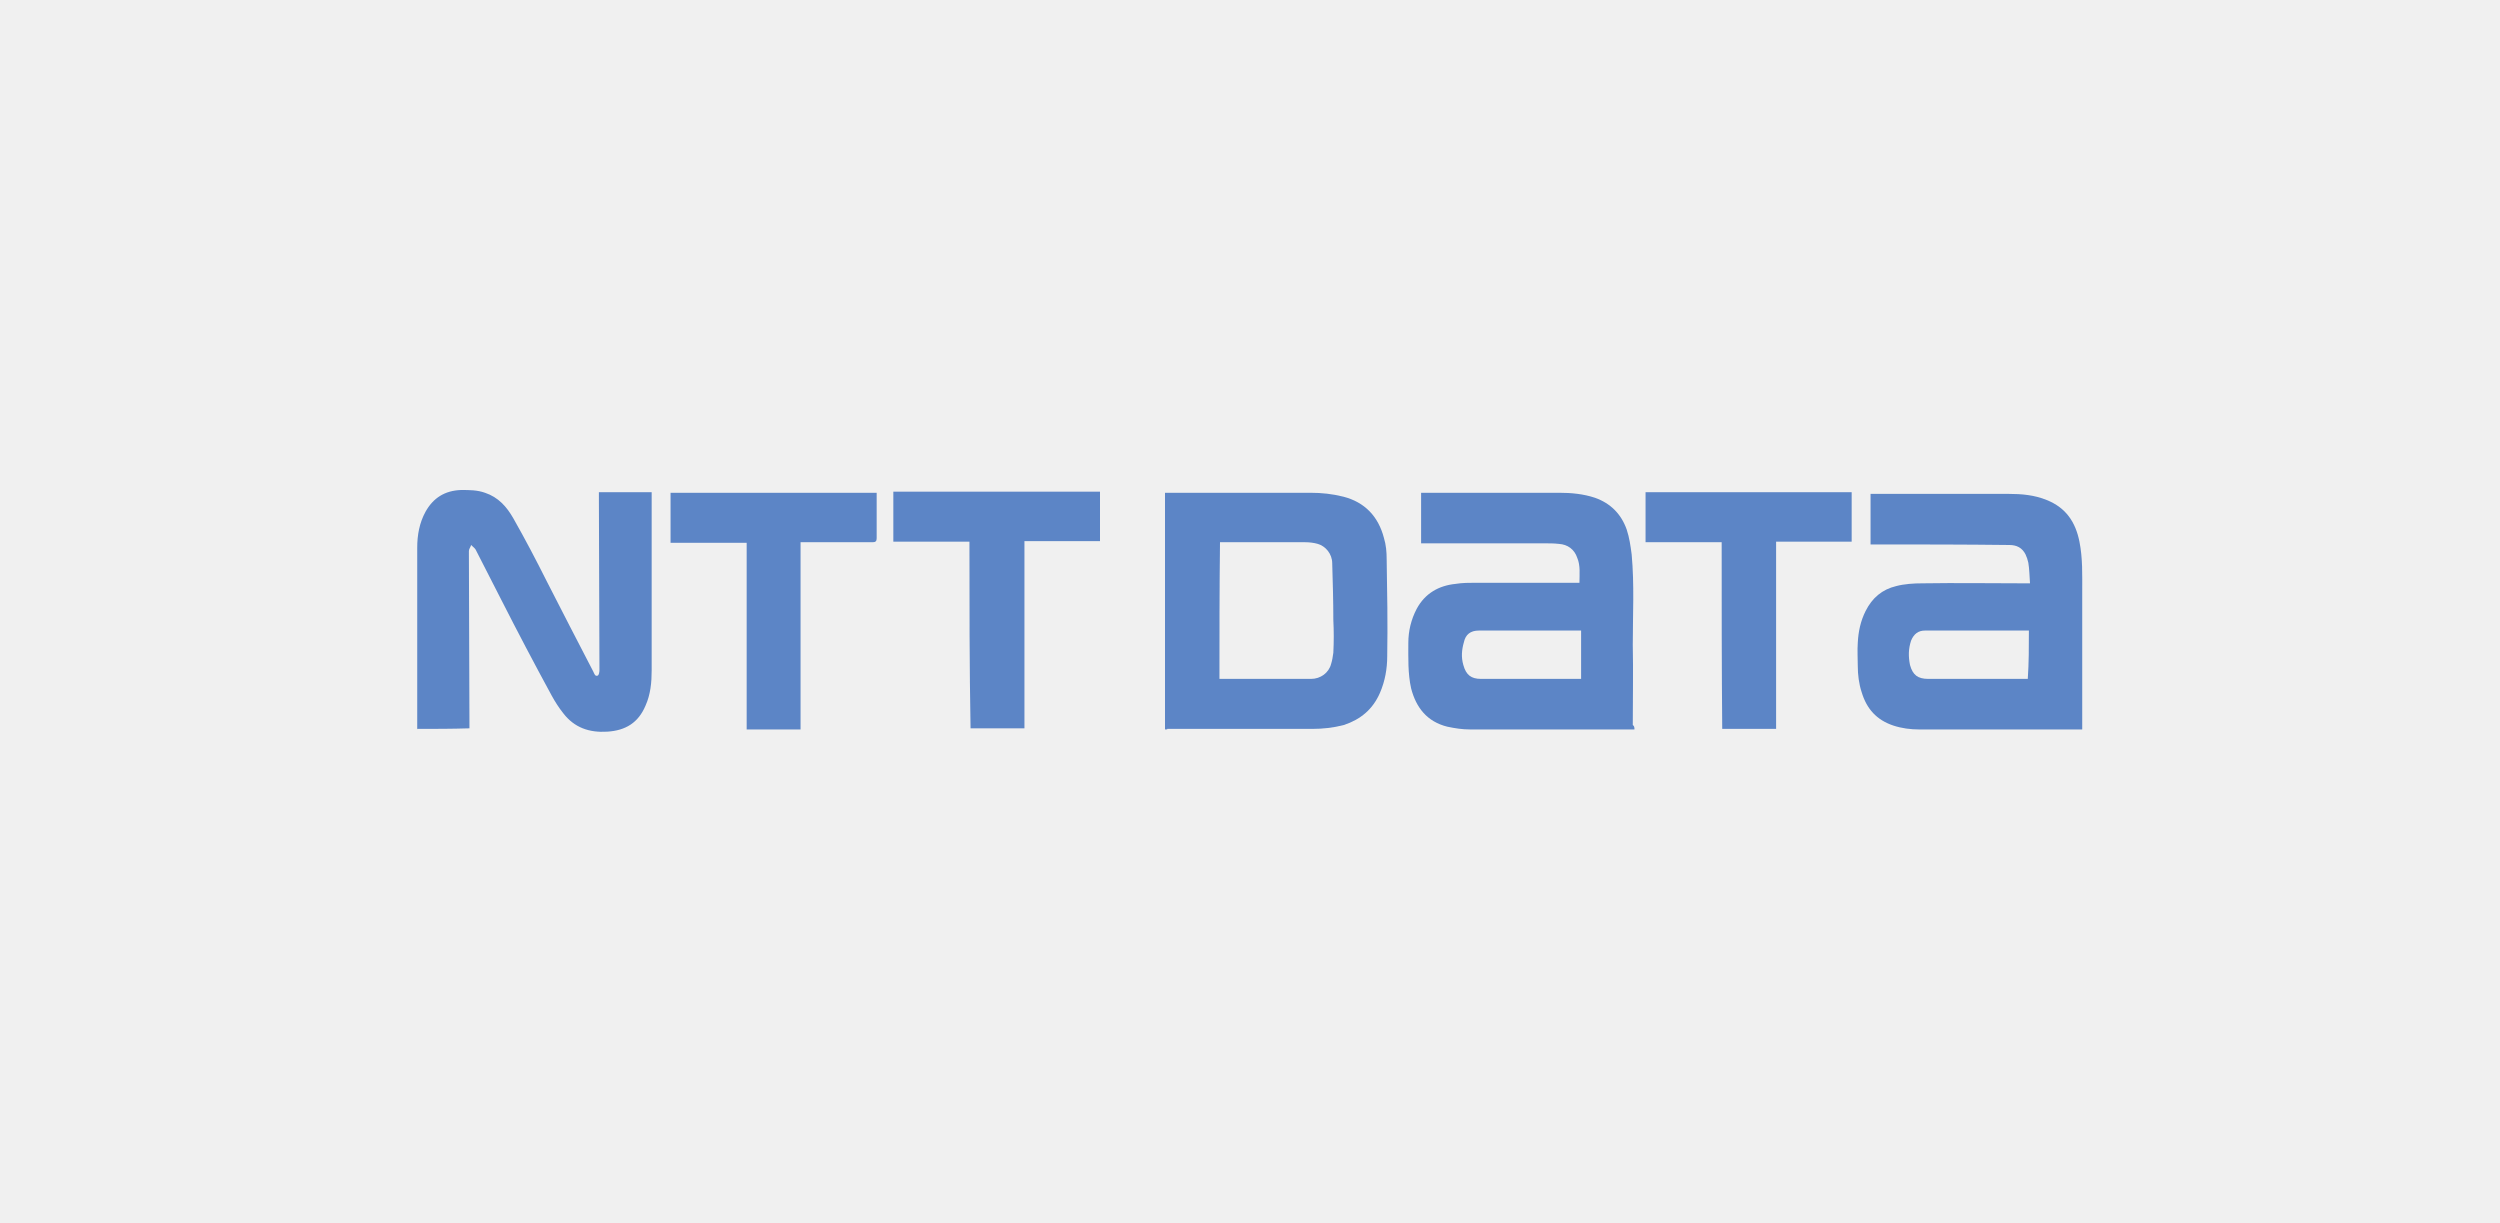
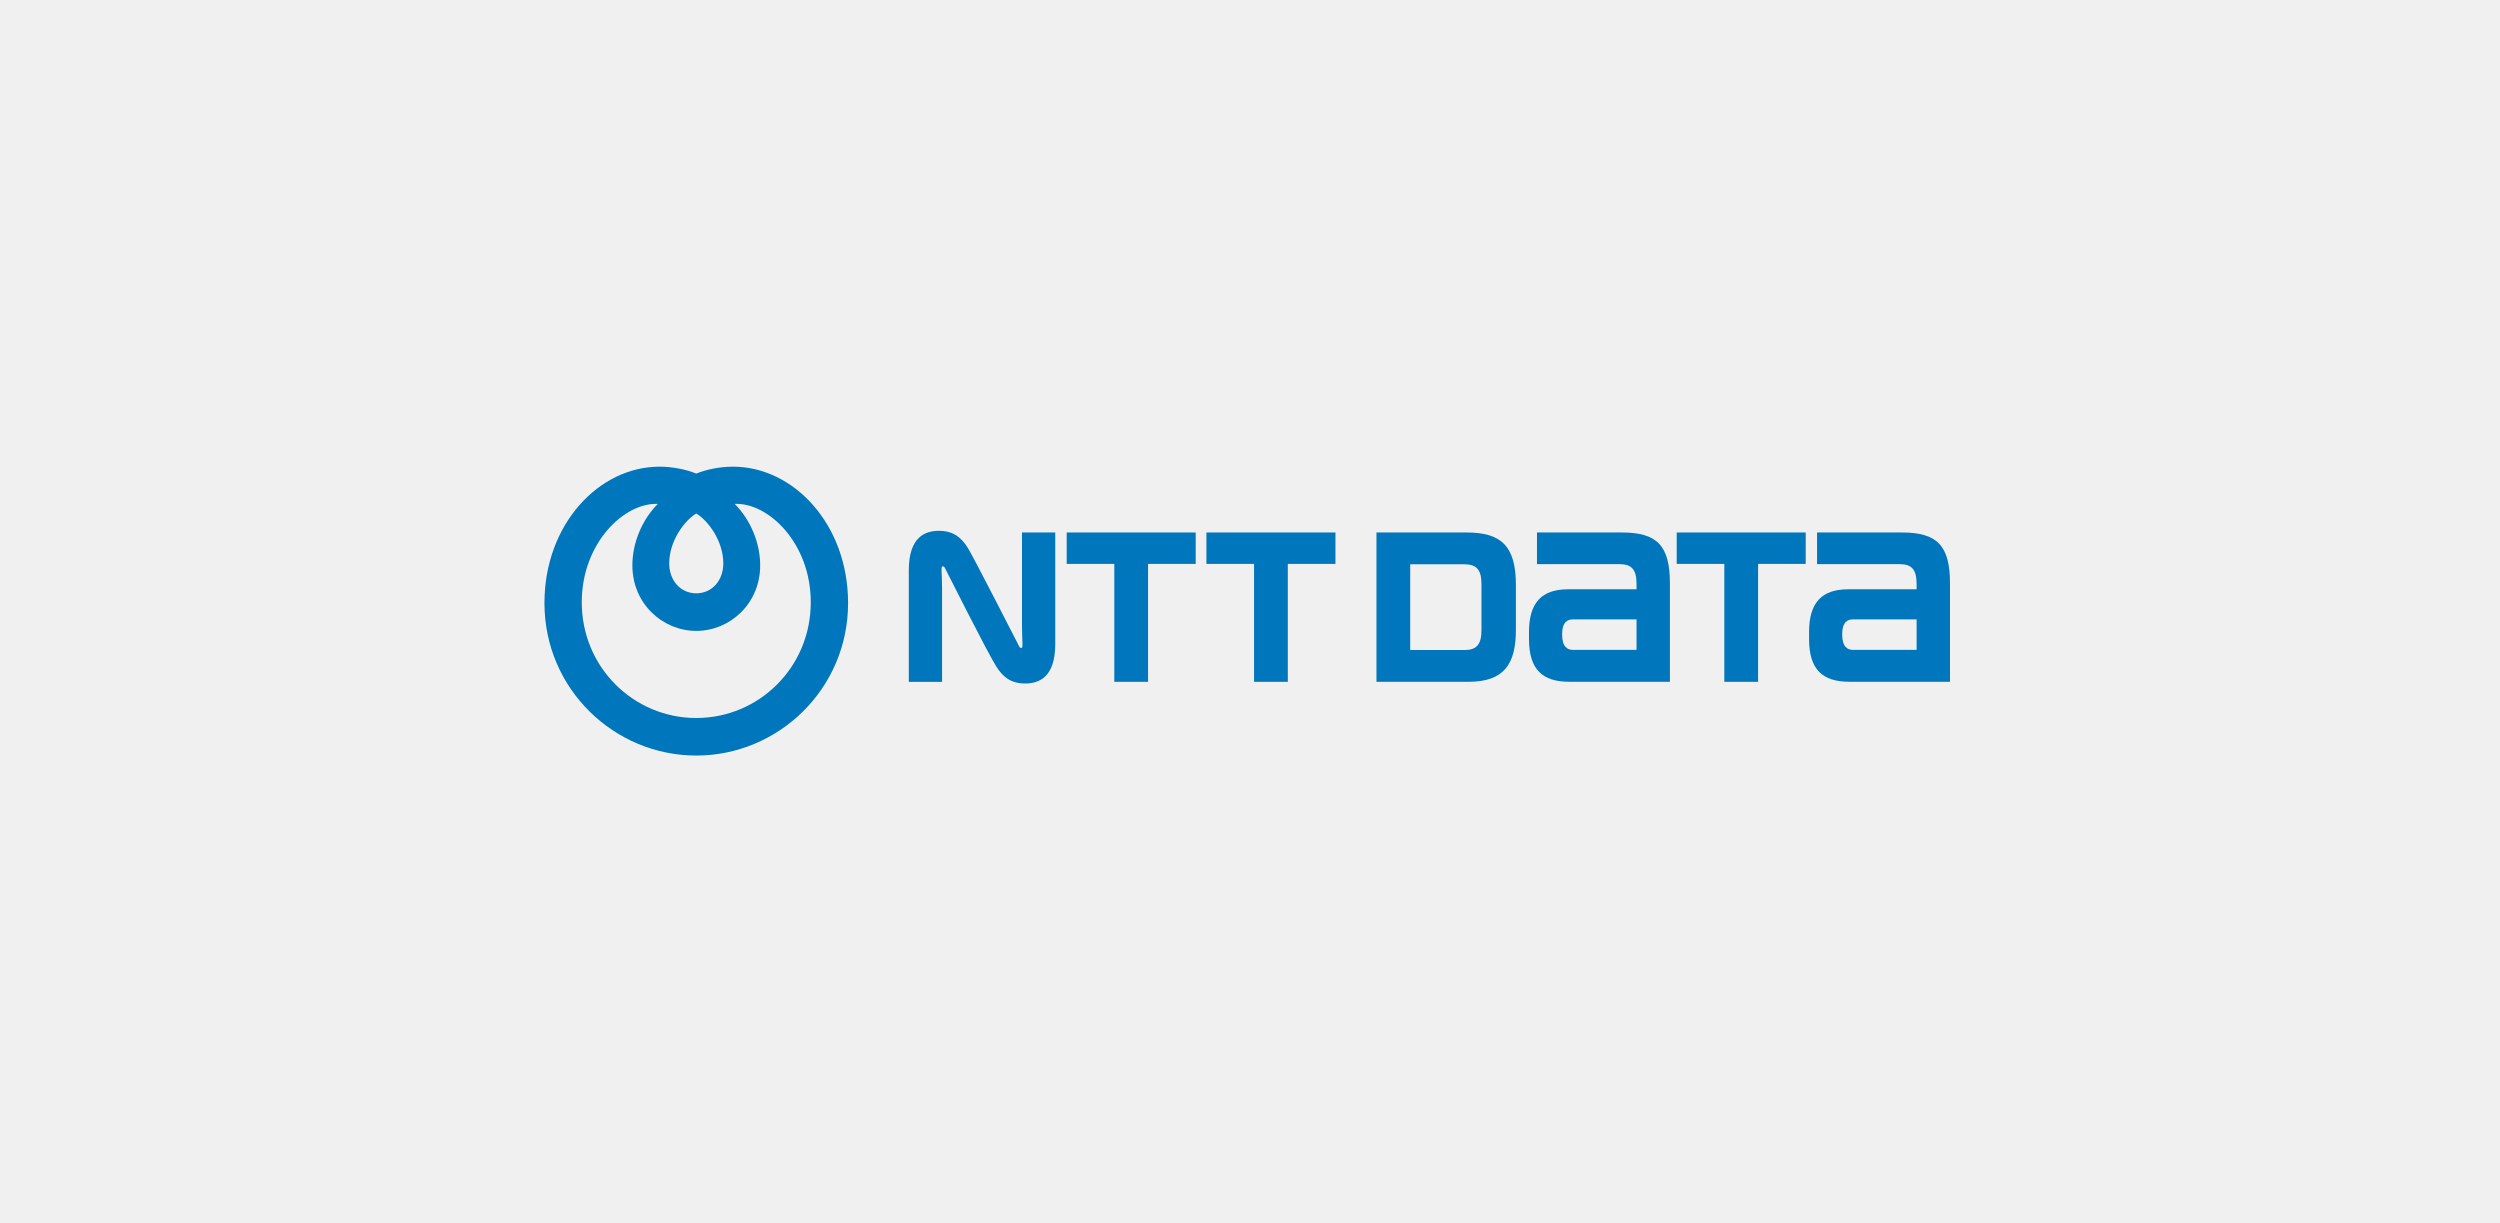
- <svg xmlns="http://www.w3.org/2000/svg" version="1.1" id="Layer_1" x="0px" y="0px" viewBox="0 0 450 220" style="enable-background:new 0 0 450 220;" xml:space="preserve">
-   <style type="text/css">
- 	.st0{fill:none;}
- 	.st1{fill:#5C85C6;}
- 	.st2{fill:#6C91CC;}
- </style>
-   <rect class="st0" width="450" height="220" />
-   <g>
-     <path class="st1" d="M294.2,131.3c-0.2,0-0.4,0-0.5,0c-9.7,0-19.4,0-29.1,0c-1.4,0-2.7-0.2-4.1-0.5c-3.6-0.9-5.6-3.4-6.5-6.9   c-0.6-2.7-0.5-5.5-0.5-8.2c0-2.1,0.5-4.2,1.5-6.1c1.5-2.8,4-4.2,7-4.5c1.2-0.2,2.5-0.2,3.6-0.2c6,0,12,0,18,0c0.3,0,0.5,0,0.7,0   c0-1.5,0.2-3.1-0.4-4.5c-0.5-1.5-1.7-2.4-3.3-2.5c-0.9-0.1-1.7-0.1-2.6-0.1c-7.2,0-14.4,0-21.5,0c-0.3,0-0.5,0-0.7,0c0-3,0-6,0-9.1   c0.2,0,0.4,0,0.5,0c8.2,0,16.4,0,24.4,0c2.1,0,4.3,0.2,6.4,0.9c2.8,1,4.7,2.9,5.7,5.7c0.5,1.5,0.7,3,0.9,4.5   c0.5,5.5,0.2,10.8,0.2,16.3c0.1,4.8,0,9.6,0,14.4C294.2,130.7,294.2,131,294.2,131.3z M284.6,113.5c-0.2,0-0.3,0-0.3,0   c-6,0-12.1,0-18.1,0c-1.5,0-2.4,0.7-2.7,2.1c-0.4,1.4-0.5,2.7-0.1,4.1c0.5,1.8,1.4,2.5,3.2,2.5c5.8,0,11.5,0,17.4,0   c0.2,0,0.5,0,0.6,0C284.6,119.3,284.6,116.4,284.6,113.5z" />
-     <path class="st1" d="M374.8,131.3c-0.1,0-0.3,0-0.4,0c-9.6,0-19.4,0-29,0c-1.5,0-3.1-0.2-4.6-0.7c-3-1-4.8-3-5.7-6   c-0.5-1.5-0.7-3.2-0.7-4.7c0-1.4-0.1-2.8,0-4.2c0.1-2,0.5-3.9,1.4-5.7c1.2-2.4,3-3.9,5.5-4.5c1.5-0.4,3.2-0.5,4.7-0.5   c6.2-0.1,12.4,0,18.5,0c0.3,0,0.5,0,0.9,0c-0.1-1.3-0.1-2.5-0.3-3.7c-0.1-0.5-0.3-1.1-0.5-1.5c-0.6-1.2-1.6-1.7-2.9-1.7   c-8.1-0.1-16.2-0.1-24.3-0.1c-0.3,0-0.5,0-0.7,0c0-3,0-6,0-9.1c0.3,0,0.5,0,0.6,0c8.1,0,16.3,0,24.3,0c2.3,0,4.6,0.2,6.8,1.1   c3.5,1.4,5.2,4,5.9,7.5c0.6,3,0.5,6,0.5,9.1c0,8.1,0,16.2,0,24.2c0,0.3,0,0.5,0,0.7C374.8,131.2,374.8,131.3,374.8,131.3z    M365.2,113.5c-0.1,0-0.2,0-0.3,0c-6.1,0-12.2,0-18.4,0c-1.2,0-2,0.6-2.5,1.8c-0.5,1.5-0.5,2.9-0.2,4.4c0.5,1.8,1.4,2.5,3.3,2.5   c5.7,0,11.5,0,17.3,0c0.2,0,0.5,0,0.6,0C365.2,119.3,365.2,116.4,365.2,113.5z" />
-     <path class="st1" d="M75.1,131.2c0-0.3,0-0.5,0-0.8c0-10.6,0-21.3,0-31.8c0-2.3,0.4-4.5,1.5-6.5c1.4-2.5,3.5-3.8,6.4-3.9   c1.5,0,2.9,0,4.3,0.5c2.4,0.8,3.9,2.5,5.1,4.6c2.1,3.7,4.1,7.5,6,11.3c2.8,5.5,5.6,10.9,8.4,16.3c0.2,0.4,0.3,0.9,0.8,0.7   c0.2-0.1,0.3-0.6,0.3-1c0-10.4-0.1-20.8-0.1-31.3c0-0.3,0-0.5,0-0.7c3.2,0,6.4,0,9.5,0c0,0.2,0,0.4,0,0.6c0,10.5,0,21,0,31.5   c0,2.1-0.2,4.3-1.1,6.3c-1.3,3.1-3.6,4.5-6.9,4.7c-3.2,0.2-5.9-0.7-7.9-3.3c-0.8-1-1.5-2.1-2.1-3.2c-3.1-5.7-6.1-11.4-9.1-17.3   c-1.5-3-3.1-6-4.6-9c-0.2-0.3-0.5-0.5-0.8-0.8c-0.1,0.4-0.4,0.7-0.4,1.1c0,10.4,0.1,20.7,0.1,31.1c0,0.3,0,0.5,0,0.8   C81.3,131.2,78.2,131.2,75.1,131.2C75.2,131.3,75.2,131.2,75.1,131.2z" />
-     <path class="st1" d="M209.7,131.3c0-14.2,0-28.3,0-42.6c0.2,0,0.5,0,0.6,0c8.5,0,17.1,0,25.6,0c2,0,3.9,0.2,5.9,0.7   c3.9,1,6.3,3.6,7.3,7.4c0.4,1.3,0.5,2.6,0.5,3.9c0.1,5.8,0.2,11.6,0.1,17.4c0,2.3-0.4,4.5-1.3,6.6c-1.3,3-3.5,4.8-6.5,5.8   c-1.9,0.5-3.8,0.7-5.7,0.7c-8.7,0-17.4,0-26.1,0C210.2,131.3,210,131.3,209.7,131.3z M219.5,122.2c0.2,0,0.3,0,0.4,0   c5.4,0,10.7,0,16.1,0c1.7,0,3.2-1.1,3.6-2.7c0.2-0.6,0.3-1.3,0.4-2c0.1-2,0.1-3.9,0-5.9c0-3.4-0.1-6.8-0.2-10.2   c0-1.7-1.2-3.1-2.6-3.5c-0.7-0.2-1.5-0.3-2.3-0.3c-4.9,0-9.8,0-14.7,0c-0.2,0-0.5,0-0.6,0C219.5,105.9,219.5,114,219.5,122.2z" />
-     <path class="st1" d="M174.5,97.5c-4.6,0-9.1,0-13.7,0c0-3,0-6,0-9c12.4,0,24.7,0,37.2,0c0,3,0,5.9,0,8.9c-4.5,0-9.1,0-13.6,0   c0,11.3,0,22.4,0,33.7c-3.3,0-6.5,0-9.7,0C174.5,120.1,174.5,108.8,174.5,97.5z" />
-     <path class="st1" d="M144.1,131.3c-3.3,0-6.5,0-9.7,0c0-11.2,0-22.3,0-33.6c-4.6,0-9.1,0-13.7,0c0-3,0-6,0-9c12.4,0,24.7,0,37.1,0   c0,0.2,0,0.4,0,0.5c0,2.5,0,5.2,0,7.7c0,0.5-0.2,0.7-0.7,0.7c-4.1,0-8.3,0-12.4,0c-0.2,0-0.4,0-0.6,0   C144.1,108.8,144.1,120,144.1,131.3z" />
-     <path class="st1" d="M309.9,97.6c-4.6,0-9.2,0-13.7,0c0-3,0-6,0-9c12.4,0,24.7,0,37.1,0c0,3,0,5.9,0,8.9c-4.5,0-9.1,0-13.6,0   c0,11.3,0,22.4,0,33.7c-3.3,0-6.5,0-9.7,0C309.9,120.1,309.9,108.8,309.9,97.6z" />
-     <path class="st2" d="M75.1,131.2L75.1,131.2C75.2,131.3,75.2,131.2,75.1,131.2z" />
-     <path class="st2" d="M374.8,131.3L374.8,131.3C374.8,131.2,374.8,131.3,374.8,131.3z" />
+ <svg xmlns="http://www.w3.org/2000/svg" width="450" height="220" viewBox="0 0 450 220" fill="none">
+   <g clip-path="url(#clip0_1411_2)">
+     <path fill-rule="evenodd" clip-rule="evenodd" d="M131.946 84C129.477 84 127.042 84.538 125.327 85.246C123.612 84.538 121.177 84 118.708 84C107.826 84 98 94.349 98 108.548C98 124.028 110.575 136 125.327 136C140.079 136 152.655 124.028 152.655 108.548C152.654 94.349 142.826 84 131.946 84ZM125.327 92.431C127.424 93.684 130.193 97.321 130.193 101.42C130.193 104.427 128.22 106.795 125.327 106.795C122.434 106.795 120.461 104.427 120.461 101.42C120.461 97.32 123.231 93.684 125.327 92.431ZM125.327 129.239C114.048 129.239 104.718 120.115 104.718 108.413C104.718 97.729 112.384 90.431 118.408 90.703C115.555 93.562 113.826 97.728 113.826 101.763C113.826 108.698 119.3 113.561 125.329 113.561C131.358 113.561 136.832 108.698 136.832 101.763C136.832 97.728 135.1 93.562 132.249 90.703C138.273 90.431 145.939 97.729 145.939 108.413C145.939 120.115 136.606 129.239 125.329 129.239" fill="#0077BC" />
+     <path d="M192.002 95.847V101.503H200.577V122.73H206.65V101.503H215.225V95.847H192.002Z" fill="#0077BC" />
+     <path d="M291.945 95.847H276.656V101.547H291.54C293.724 101.547 294.576 102.55 294.576 105.124V106.072H282.243C277.552 106.072 275.218 108.431 275.218 113.765V115.034C275.218 120.519 277.637 122.722 282.498 122.722H300.586V105.054C300.586 98.282 298.361 95.847 291.945 95.847ZM283.131 116.98C282.211 116.98 281.181 116.509 281.181 114.203C281.181 111.897 282.199 111.494 283.131 111.494H294.576V116.98H283.131Z" fill="#0077BC" />
+     <path d="M342.357 95.847H327.07V101.547H341.953C344.138 101.547 344.988 102.55 344.988 105.124C344.988 105.137 344.991 105.854 344.991 106.072H332.655C327.965 106.072 325.632 108.431 325.632 113.765V115.034C325.632 120.519 328.051 122.722 332.912 122.722H351V105.054C351 98.282 348.774 95.847 342.357 95.847ZM333.543 116.98C332.623 116.98 331.593 116.509 331.593 114.203C331.593 111.897 332.612 111.494 333.543 111.494H344.988V116.98H333.543Z" fill="#0077BC" />
+     <path d="M217.155 95.847V101.503H225.731V122.73H231.805V101.503H240.382V95.847H217.155Z" fill="#0077BC" />
+     <path d="M301.807 95.847V101.503H310.38V122.73H316.456V101.503H325.028V95.847H301.807Z" fill="#0077BC" />
+     <path d="M272.861 113.308V105.266C272.861 98.223 270.146 95.848 264.021 95.848H247.763V122.724H264.306C270.808 122.724 272.863 119.475 272.863 113.308M266.662 113.427C266.662 116.001 265.798 117.004 263.616 117.004H253.838V101.572H263.616C265.798 101.572 266.662 102.575 266.662 105.149V113.428V113.427Z" fill="#0077BC" />
+     <path d="M183.438 116.324C183.309 116.077 175.194 100.177 174.203 98.612C173.058 96.803 171.667 95.547 168.998 95.547C166.519 95.547 163.585 96.653 163.585 102.638V122.736H169.573V105.972C169.573 104.771 169.498 102.986 169.481 102.628C169.468 102.333 169.481 102.053 169.631 101.967C169.805 101.867 169.975 102.026 170.091 102.251C170.207 102.476 177.729 117.439 179.328 119.965C180.473 121.774 181.864 123.03 184.533 123.03C187.01 123.03 189.944 121.924 189.944 115.939V95.842H183.958V112.603C183.958 113.808 184.031 115.591 184.046 115.949C184.059 116.244 184.049 116.522 183.899 116.609C183.726 116.709 183.556 116.547 183.436 116.324" fill="#0077BC" />
  </g>
+   <defs>
+     <clipPath id="clip0_1411_2">
+       <rect width="253" height="52" fill="white" transform="translate(98 84)" />
+     </clipPath>
+   </defs>
</svg>
